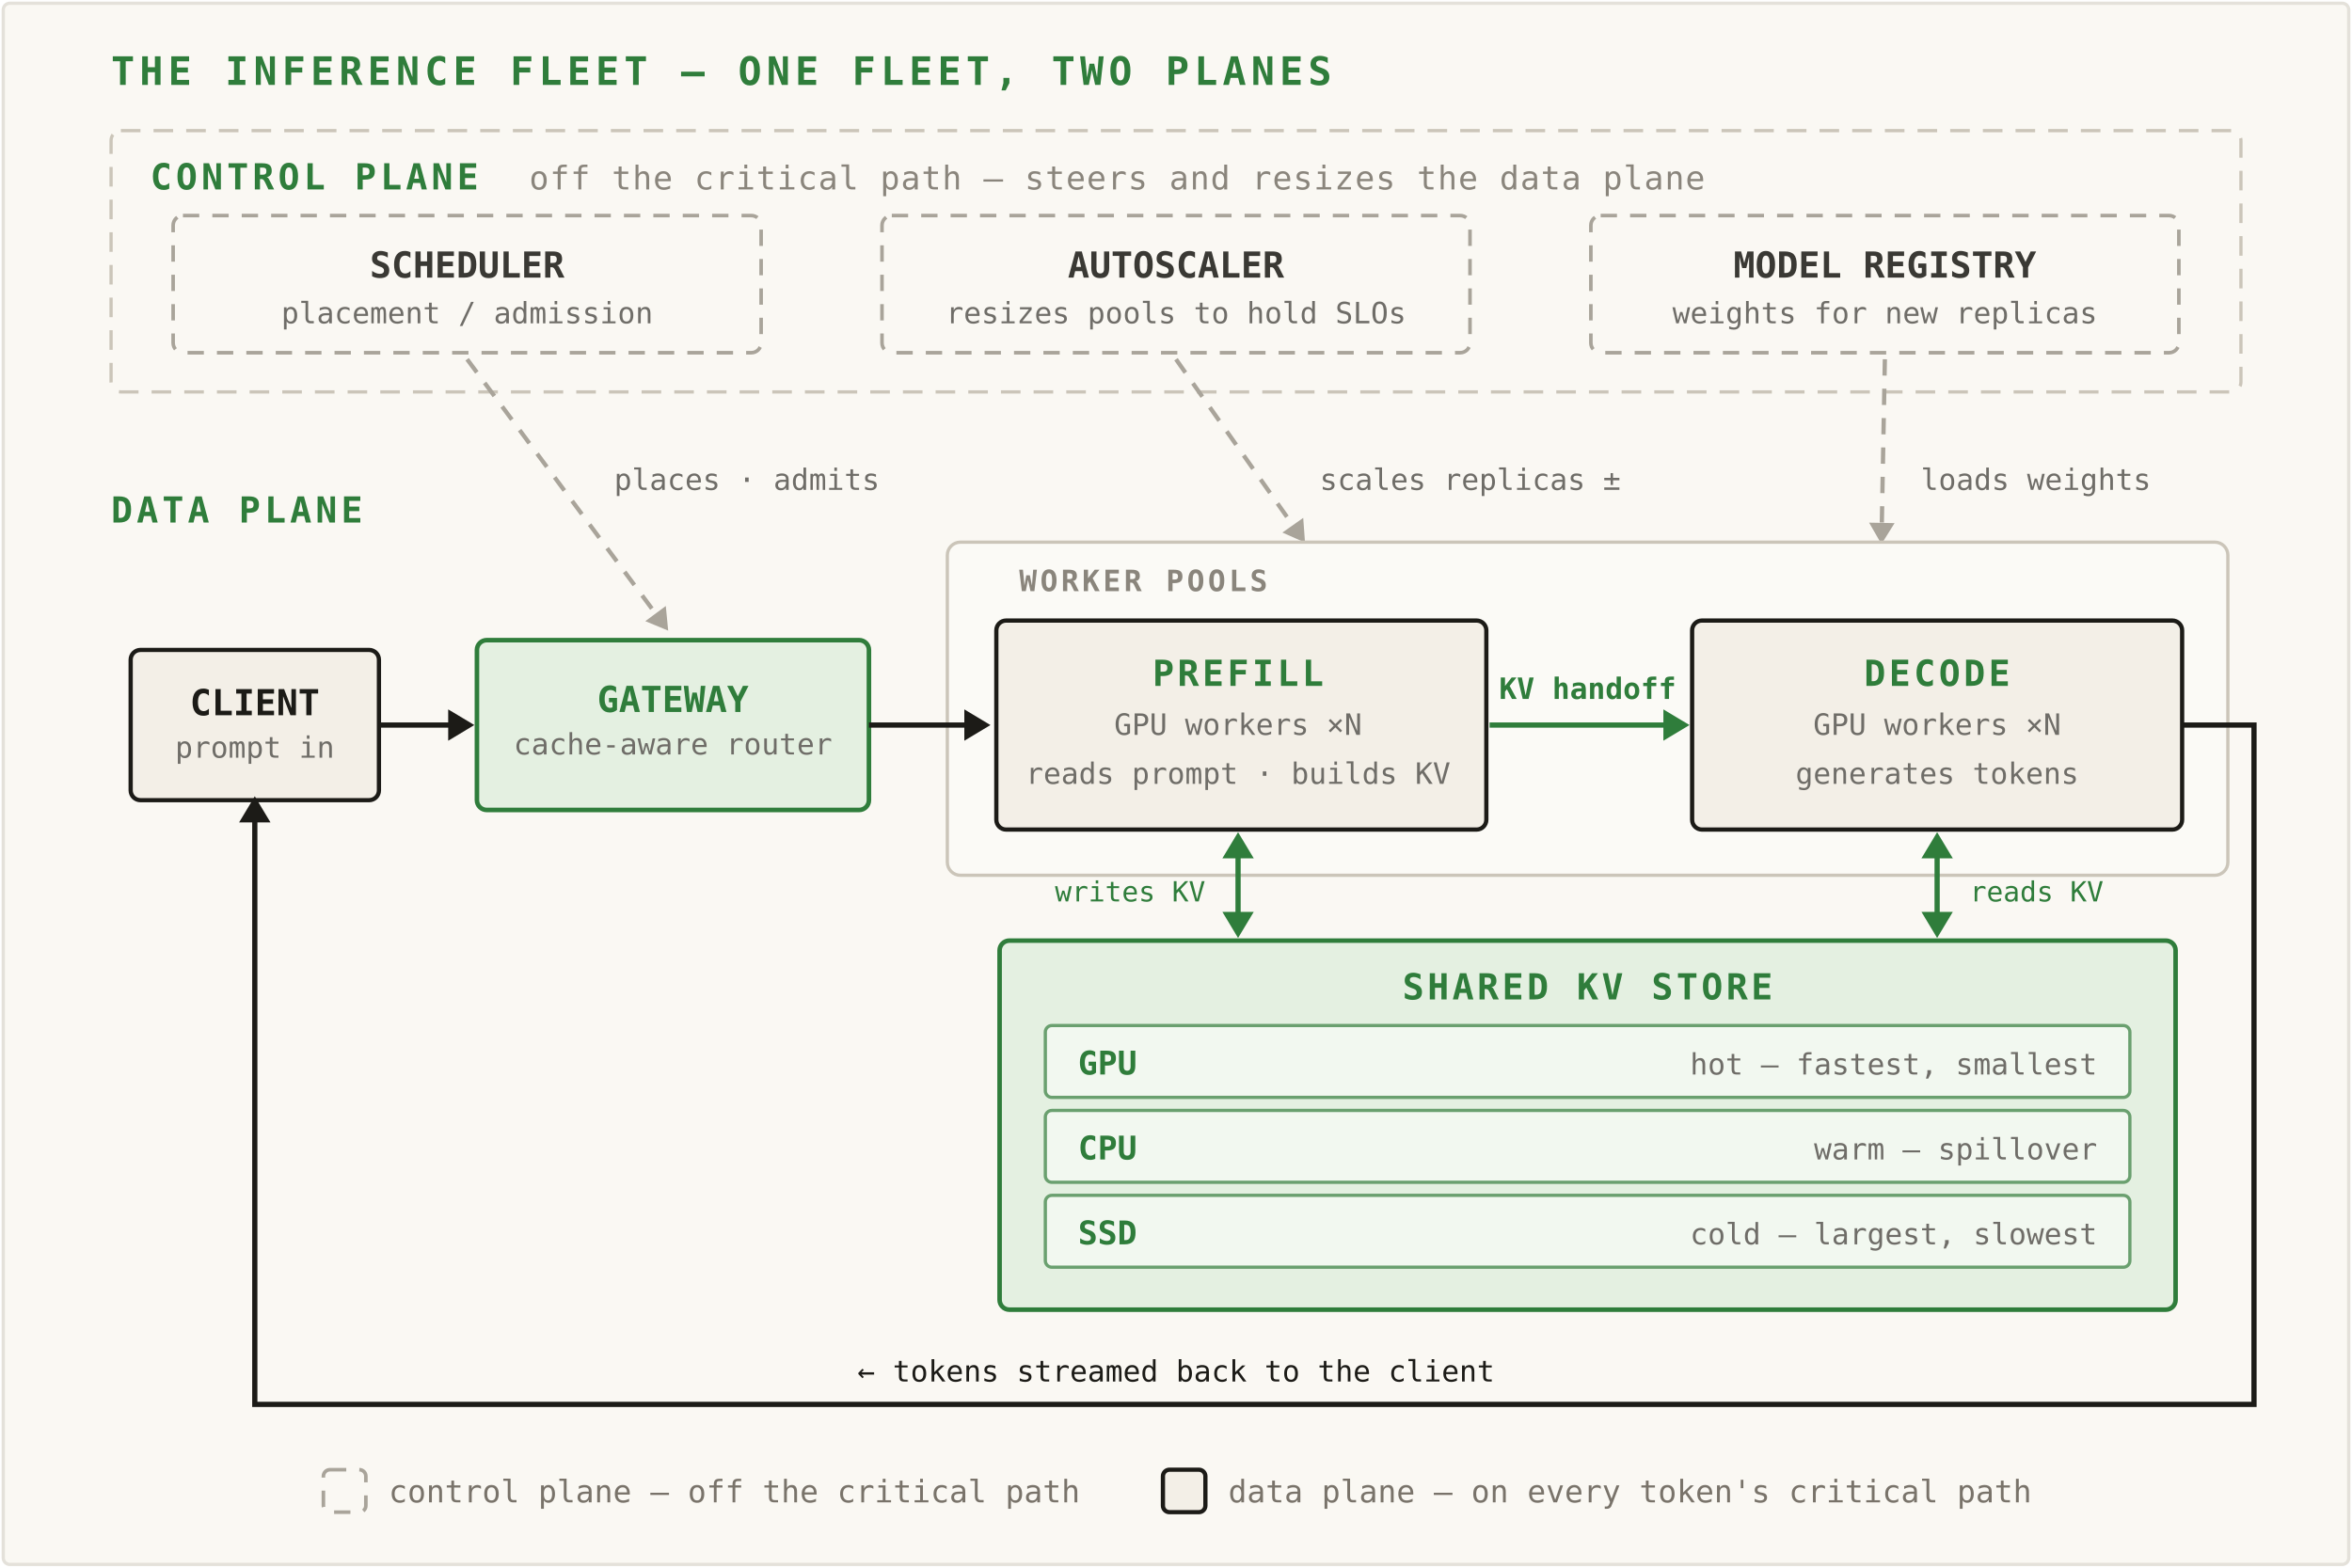
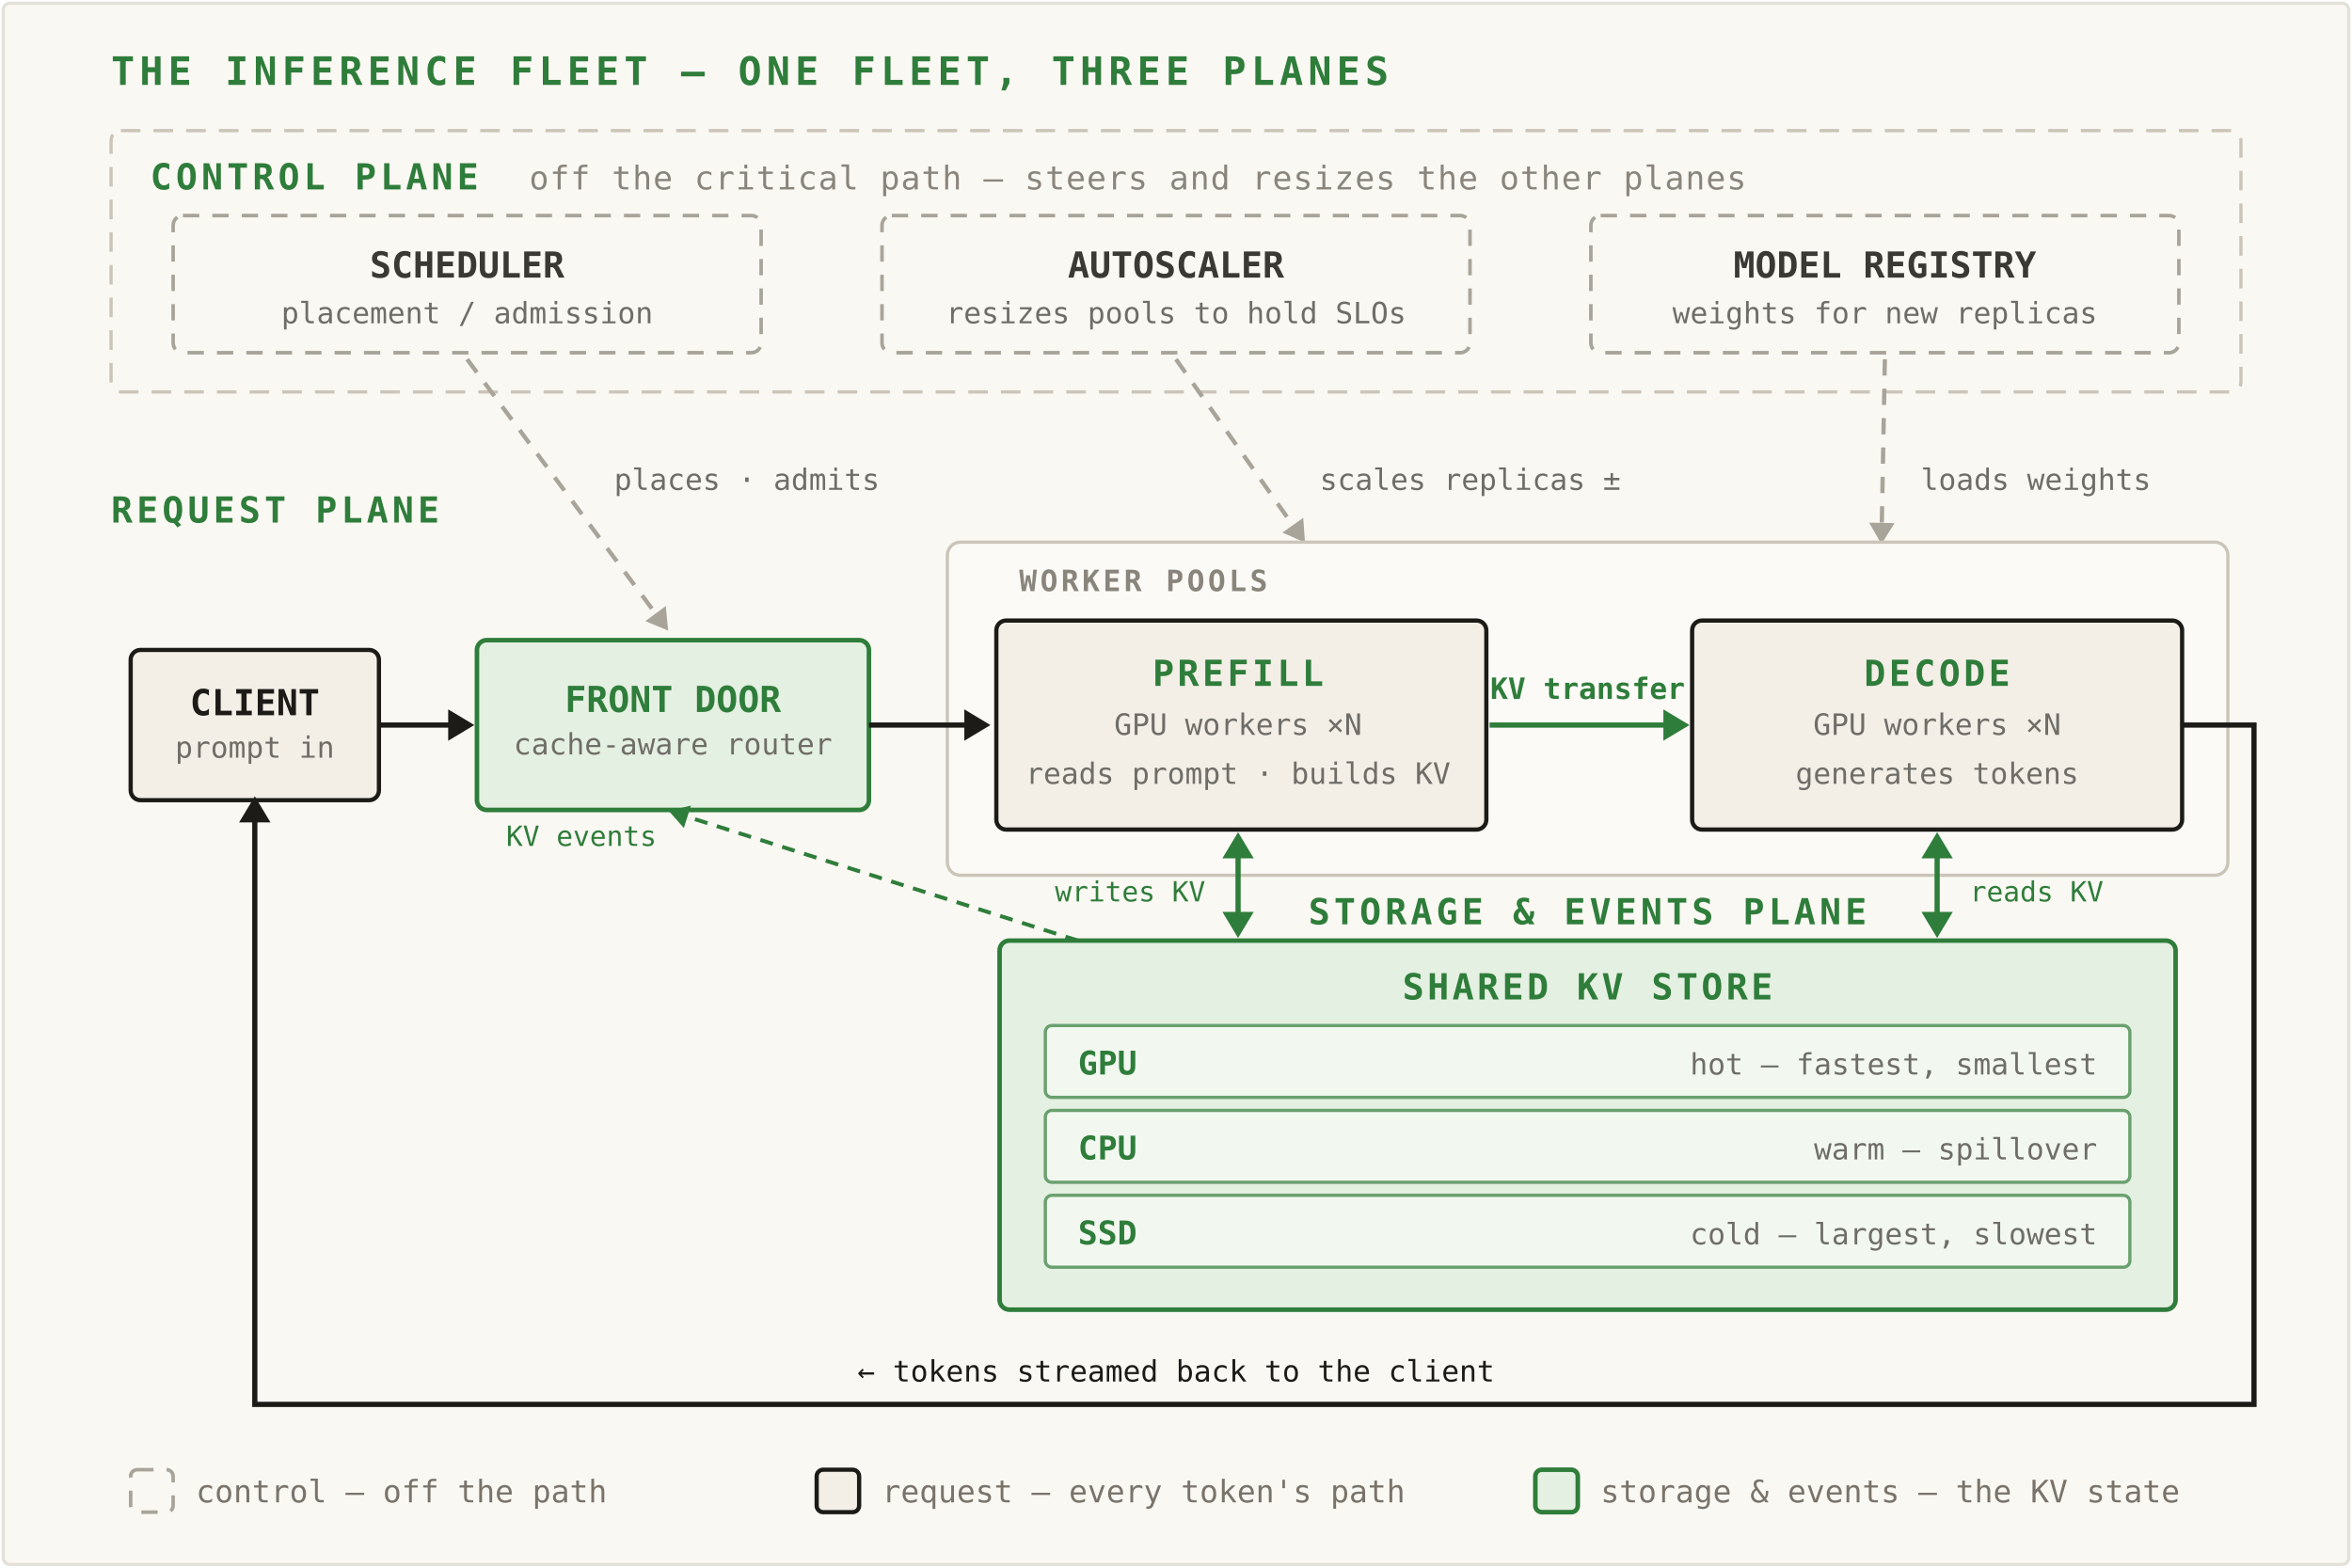
- <svg xmlns="http://www.w3.org/2000/svg" viewBox="0 0 720 480" role="img" aria-label="Anatomy of one production LLM inference fleet, drawn as two planes on a balanced grid. Across the top, inside a full-width dashed band, is the CONTROL PLANE, off the critical path, with three evenly spaced dashed boxes — a scheduler (placement and admission), an autoscaler (resizes pools to hold SLOs), and a model registry (weights for new replicas) — each connected by a dashed arrow down to the part of the data plane it manages. Below, the DATA PLANE on every token's critical path, in solid boxes: a client sends a prompt into a green cache-aware gateway and router, which forwards it into the worker pools — a prefill pool of GPU workers that reads the prompt and builds the KV cache, which hands that KV across a green handoff arrow to a decode pool of GPU workers that generates tokens; the tokens then stream back along the bottom to the client. Below the pools sits a wide green shared KV store both pools read and write, drawn as three stacked tiers: GPU hot, CPU warm, SSD cold — fastest to largest, top to bottom. The scheduler wires to the gateway, and the autoscaler and registry wire to the worker pools. A footer gives the key: dashed is the control plane off the critical path, solid is the data plane on every token's critical path.">
+ <svg xmlns="http://www.w3.org/2000/svg" viewBox="0 0 720 480" role="img" aria-label="Anatomy of one production LLM inference fleet, drawn as three planes on a balanced grid. Across the top, inside a full-width dashed band, is the CONTROL PLANE, off the critical path, with three evenly spaced dashed boxes — a scheduler (placement and admission), an autoscaler (resizes pools to hold SLOs), and a model registry (weights for new replicas) — each connected by a dashed arrow down to the part it manages. In the middle, the REQUEST PLANE on every token's critical path, in solid boxes: a client sends a prompt into a green front door — a frontend and cache-aware router — which forwards it into the worker pools — a prefill pool of GPU workers that reads the prompt and builds the KV cache, which hands that KV across a green KV-transfer arrow to a decode pool of GPU workers that generates tokens; the tokens then stream back along the bottom to the client. Below the pools sits the STORAGE &amp; EVENTS PLANE: a wide green shared KV store both pools read and write, drawn as three stacked tiers — GPU hot, CPU warm, SSD cold, fastest to largest top to bottom — with a dashed green KV-events arrow running from the store up to the front door, the signal that tells the router which replica holds which prefix. The scheduler wires to the front door, and the autoscaler and registry wire to the worker pools. A footer key marks the three planes: dashed control plane off the critical path, solid request plane on it, and green storage-and-events plane for the KV state.">
  <style>
    .bg     { fill:#faf8f3; stroke:#e4e1da; }
    .ey     { font:600 12px 'JetBrains Mono',ui-monospace,monospace; letter-spacing:1.5px; fill:#2f7d3b; }
    .plane  { font:600 11px 'JetBrains Mono',ui-monospace,monospace; letter-spacing:1.2px; fill:#2f7d3b; }
    .planed { font:400 10px 'JetBrains Mono',ui-monospace,monospace; letter-spacing:.3px; fill:#8a857c; }
    .band   { fill:none; stroke:#cbc5b9; stroke-width:1; stroke-dasharray:6 4; }
    .cbox   { fill:#faf8f3; stroke:#a9a49a; stroke-width:1.1; stroke-dasharray:5 4; }
    .ctitle { font:600 11px 'JetBrains Mono',ui-monospace,monospace; fill:#3a3934; }
    .csub   { font:400 9px 'JetBrains Mono',ui-monospace,monospace; fill:#6f6d68; }
    .grp    { fill:#fbfaf6; stroke:#cbc5b9; stroke-width:1; }
    .gtag   { font:600 9px 'JetBrains Mono',ui-monospace,monospace; letter-spacing:1px; fill:#8a857c; }
    .node   { fill:#f3efe7; stroke:#1c1b17; stroke-width:1.3; }
    .gnode  { fill:#e4f0e1; stroke:#2f7d3b; stroke-width:1.4; }
    .ntitle { font:600 11px 'JetBrains Mono',ui-monospace,monospace; fill:#1c1b17; }
    .gttl   { font:600 11px 'JetBrains Mono',ui-monospace,monospace; fill:#2f7d3b; }
    .nsub   { font:400 9px 'JetBrains Mono',ui-monospace,monospace; fill:#6f6d68; }
    .store  { fill:#e4f0e1; stroke:#2f7d3b; stroke-width:1.4; }
    .slab   { fill:#f2f8f0; stroke:#6aa06f; stroke-width:1; }
    .slbl   { font:700 10px 'JetBrains Mono',ui-monospace,monospace; fill:#2f7d3b; }
    .ssub   { font:400 9px 'JetBrains Mono',ui-monospace,monospace; fill:#6f6d68; }
    .pttl   { font:600 11px 'JetBrains Mono',ui-monospace,monospace; letter-spacing:1px; fill:#2f7d3b; }
    .flow   { stroke:#1c1b17; stroke-width:1.6; fill:none; }
    .flowg  { stroke:#2f7d3b; stroke-width:1.6; fill:none; }
+     .evt    { stroke:#2f7d3b; stroke-width:1.2; fill:none; stroke-dasharray:4 3; }
    .ctrl   { stroke:#a9a49a; stroke-width:1.3; fill:none; stroke-dasharray:5 4; }
    .alab   { font:400 9px 'JetBrains Mono',ui-monospace,monospace; fill:#1c1b17; }
    .alabg  { font:600 9px 'JetBrains Mono',ui-monospace,monospace; fill:#2f7d3b; }
    .alabk  { font:400 8.5px 'JetBrains Mono',ui-monospace,monospace; fill:#2f7d3b; }
    .clab   { font:400 9px 'JetBrains Mono',ui-monospace,monospace; fill:#6f6d68; }
    .note   { font:400 9.5px 'JetBrains Mono',ui-monospace,monospace; fill:#79736a; }
  </style>
  <defs>
    <marker id="ad" markerWidth="8" markerHeight="8" refX="6" refY="3" orient="auto-start-reverse">
      <path d="M3,0 L8,3 L3,6 Z" fill="#1c1b17" />
    </marker>
    <marker id="ag" markerWidth="8" markerHeight="8" refX="6" refY="3" orient="auto-start-reverse">
      <path d="M3,0 L8,3 L3,6 Z" fill="#2f7d3b" />
    </marker>
    <marker id="agr" markerWidth="8" markerHeight="8" refX="6" refY="3" orient="auto-start-reverse">
      <path d="M3,0 L8,3 L3,6 Z" fill="#a9a49a" />
    </marker>
  </defs>
  <rect class="bg" x="1" y="1" width="718" height="478" rx="2" />
-   <text class="ey" x="34" y="26">THE INFERENCE FLEET — ONE FLEET, TWO PLANES</text>
+   <text class="ey" x="34" y="26">THE INFERENCE FLEET — ONE FLEET, THREE PLANES</text>
  <rect class="band" x="34" y="40" width="652" height="80" rx="3" />
  <text class="plane" x="46" y="58">CONTROL PLANE</text>
-   <text class="planed" x="162" y="58">off the critical path — steers and resizes the data plane</text>
+   <text class="planed" x="162" y="58">off the critical path — steers and resizes the other planes</text>
  <rect class="cbox" x="53" y="66" width="180" height="42" rx="3" />
  <text class="ctitle" x="143" y="85" text-anchor="middle">SCHEDULER</text>
  <text class="csub" x="143" y="99" text-anchor="middle">placement / admission</text>
  <rect class="cbox" x="270" y="66" width="180" height="42" rx="3" />
  <text class="ctitle" x="360" y="85" text-anchor="middle">AUTOSCALER</text>
  <text class="csub" x="360" y="99" text-anchor="middle">resizes pools to hold SLOs</text>
  <rect class="cbox" x="487" y="66" width="180" height="42" rx="3" />
  <text class="ctitle" x="577" y="85" text-anchor="middle">MODEL REGISTRY</text>
  <text class="csub" x="577" y="99" text-anchor="middle">weights for new replicas</text>
  <path class="ctrl" d="M143,110 L203,191" marker-end="url(#agr)" />
  <text class="clab" x="188" y="150">places · admits</text>
  <path class="ctrl" d="M360,110 L398,164" marker-end="url(#agr)" />
  <text class="clab" x="404" y="150">scales replicas ±</text>
  <path class="ctrl" d="M577,110 L576,164" marker-end="url(#agr)" />
  <text class="clab" x="588" y="150">loads weights</text>
-   <text class="plane" x="34" y="160">DATA PLANE</text>
+   <text class="plane" x="34" y="160">REQUEST PLANE</text>
  <rect class="node" x="40" y="199" width="76" height="46" rx="3" />
  <text class="ntitle" x="78" y="219" text-anchor="middle">CLIENT</text>
  <text class="nsub" x="78" y="232" text-anchor="middle">prompt in</text>
  <rect class="gnode" x="146" y="196" width="120" height="52" rx="3" />
-   <text class="gttl" x="206" y="218" text-anchor="middle">GATEWAY</text>
+   <text class="gttl" x="206" y="218" text-anchor="middle">FRONT DOOR</text>
  <text class="nsub" x="206" y="231" text-anchor="middle">cache-aware router</text>
  <rect class="grp" x="290" y="166" width="392" height="102" rx="4" />
  <text class="gtag" x="312" y="181">WORKER POOLS</text>
  <rect class="node" x="305" y="190" width="150" height="64" rx="3" />
  <text class="pttl" x="379" y="210" text-anchor="middle">PREFILL</text>
  <text class="nsub" x="379" y="225" text-anchor="middle">GPU workers ×N</text>
  <text class="nsub" x="379" y="240" text-anchor="middle">reads prompt · builds KV</text>
  <rect class="node" x="518" y="190" width="150" height="64" rx="3" />
  <text class="pttl" x="593" y="210" text-anchor="middle">DECODE</text>
  <text class="nsub" x="593" y="225" text-anchor="middle">GPU workers ×N</text>
  <text class="nsub" x="593" y="240" text-anchor="middle">generates tokens</text>
  <path class="flow" d="M116,222 L142,222" marker-end="url(#ad)" />
  <path class="flow" d="M266,222 L300,222" marker-end="url(#ad)" />
  <path class="flowg" d="M456,222 L514,222" marker-end="url(#ag)" />
-   <text class="alabg" x="486" y="214" text-anchor="middle">KV handoff</text>
+   <text class="alabg" x="486" y="214" text-anchor="middle">KV transfer</text>
  <path class="flow" d="M668,222 L690,222 L690,430 L78,430 L78,247" marker-end="url(#ad)" />
  <text class="alab" x="360" y="423" text-anchor="middle">← tokens streamed back to the client</text>
  <path class="flowg" d="M379,258 L379,284" marker-start="url(#ag)" marker-end="url(#ag)" />
  <path class="flowg" d="M593,258 L593,284" marker-start="url(#ag)" marker-end="url(#ag)" />
  <text class="alabk" x="369" y="276" text-anchor="end">writes KV</text>
  <text class="alabk" x="603" y="276">reads KV</text>
+   <text class="plane" x="486" y="283" text-anchor="middle">STORAGE &amp; EVENTS PLANE</text>
+   <path class="evt" d="M330,288 L207,249" marker-end="url(#ag)" />
+   <text class="alabk" x="201" y="259" text-anchor="end">KV events</text>
  <rect class="store" x="306" y="288" width="360" height="113" rx="3" />
  <text class="pttl" x="486" y="306" text-anchor="middle">SHARED KV STORE</text>
  <rect class="slab" x="320" y="314" width="332" height="22" rx="2" />
  <text class="slbl" x="330" y="329">GPU</text>
  <text class="ssub" x="642" y="329" text-anchor="end">hot — fastest, smallest</text>
  <rect class="slab" x="320" y="340" width="332" height="22" rx="2" />
  <text class="slbl" x="330" y="355">CPU</text>
  <text class="ssub" x="642" y="355" text-anchor="end">warm — spillover</text>
  <rect class="slab" x="320" y="366" width="332" height="22" rx="2" />
  <text class="slbl" x="330" y="381">SSD</text>
  <text class="ssub" x="642" y="381" text-anchor="end">cold — largest, slowest</text>
-   <rect class="cbox" x="99" y="450" width="13" height="13" rx="2" />
-   <text class="note" x="119" y="460">control plane — off the critical path</text>
-   <rect class="node" x="356" y="450" width="13" height="13" rx="2" />
-   <text class="note" x="376" y="460">data plane — on every token's critical path</text>
+   <rect class="cbox" x="40" y="450" width="13" height="13" rx="2" />
+   <text class="note" x="60" y="460">control — off the path</text>
+   <rect class="node" x="250" y="450" width="13" height="13" rx="2" />
+   <text class="note" x="270" y="460">request — every token's path</text>
+   <rect class="store" x="470" y="450" width="13" height="13" rx="2" />
+   <text class="note" x="490" y="460">storage &amp; events — the KV state</text>
</svg>
